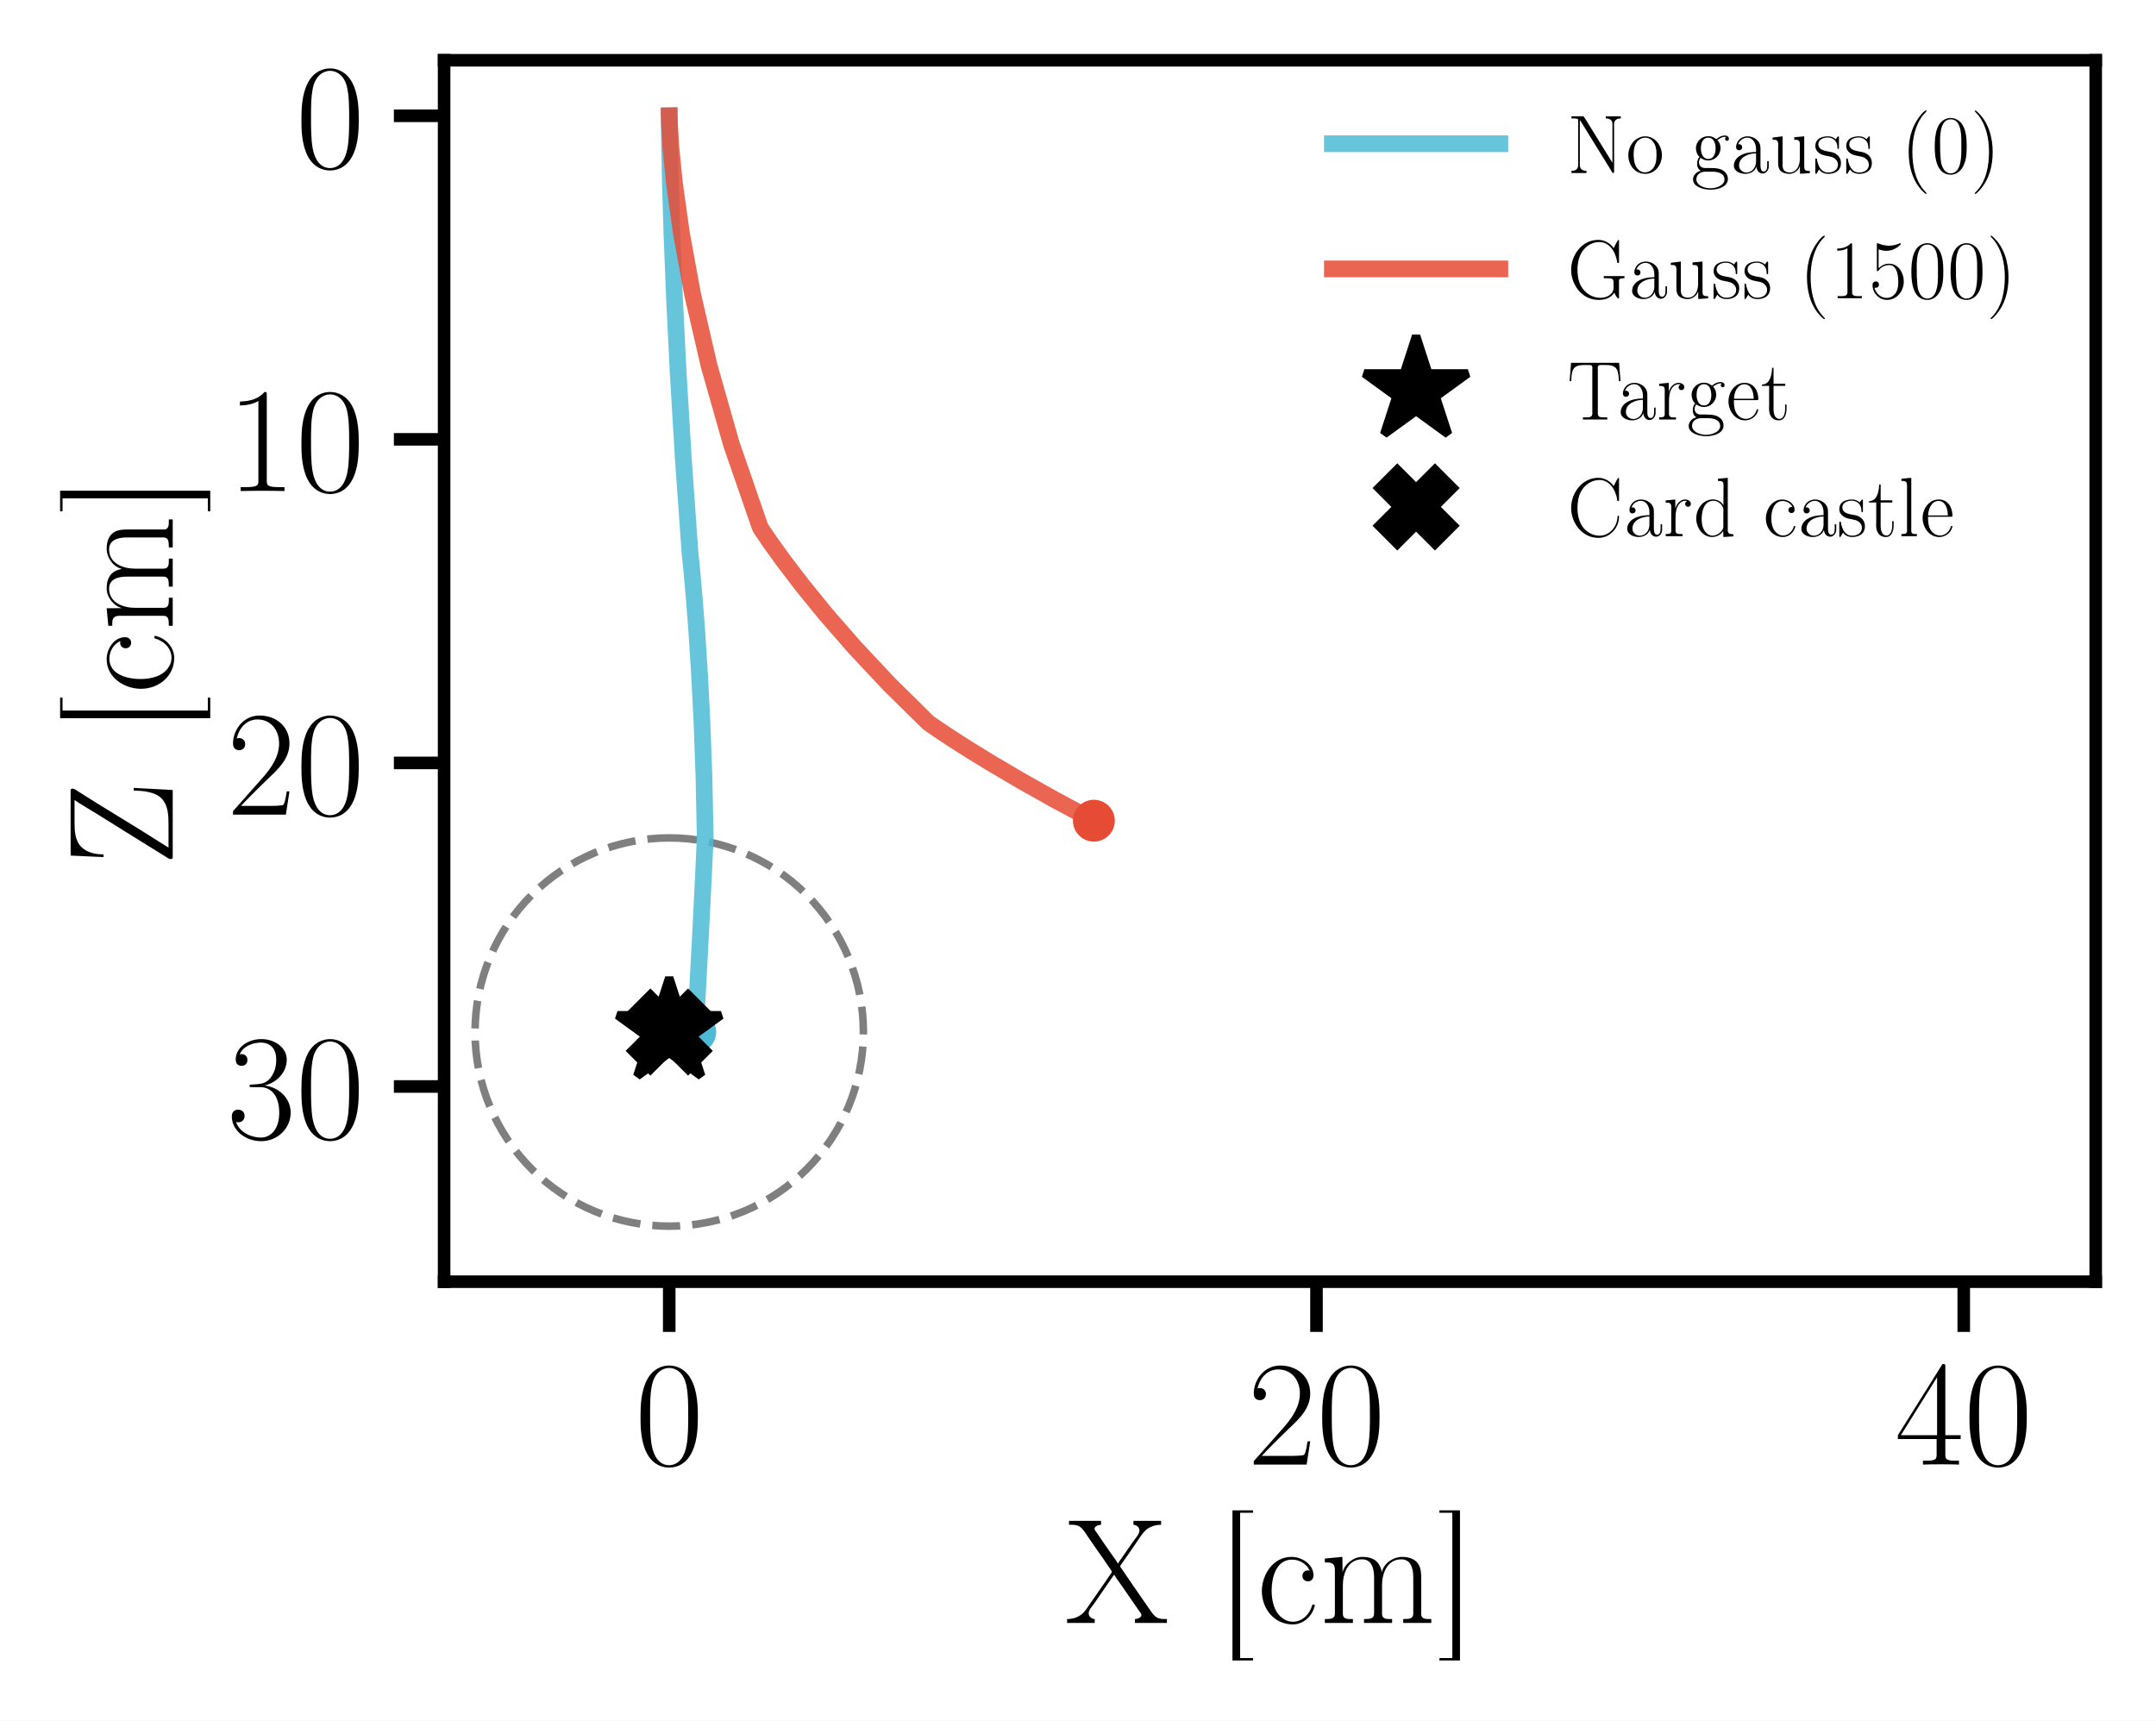
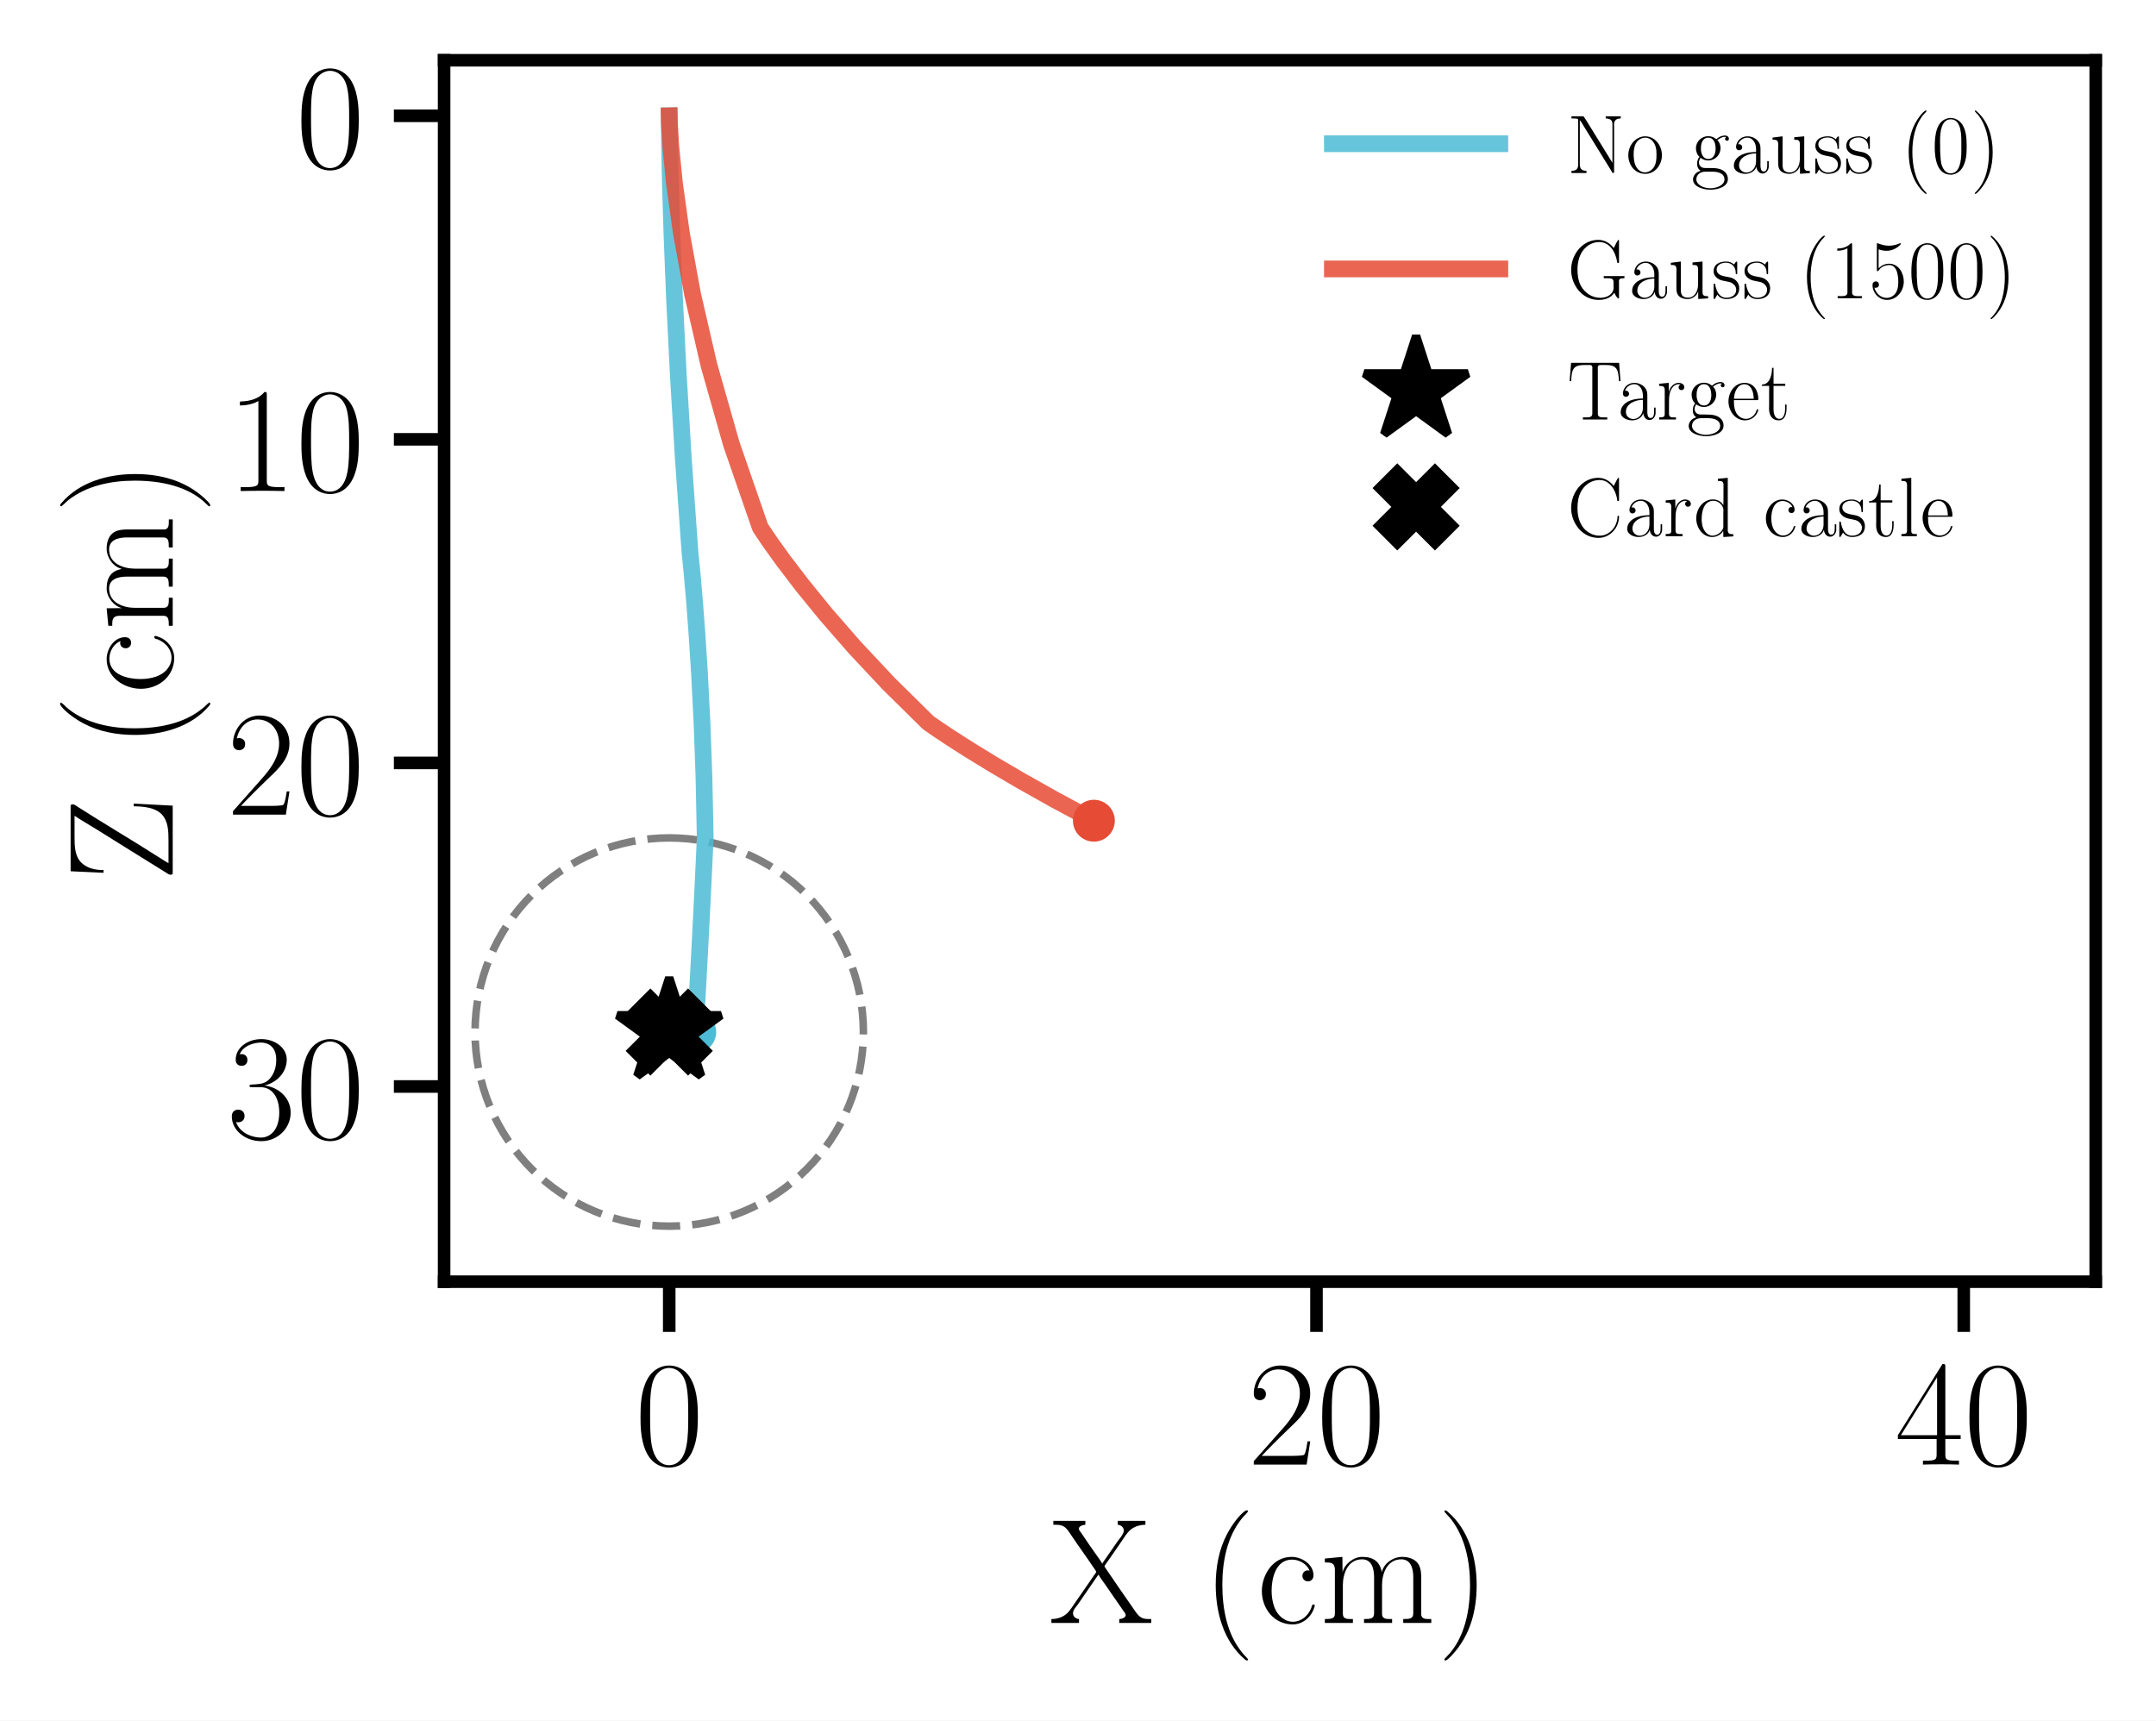
<svg xmlns="http://www.w3.org/2000/svg" xmlns:xlink="http://www.w3.org/1999/xlink" width="257.52pt" height="205.555pt" viewBox="0 0 257.52 205.555" version="1.1">
  <defs>
    <style type="text/css">*{stroke-linejoin: round; stroke-linecap: butt}</style>
  </defs>
  <g id="figure_1">
    <g id="patch_1">
      <path d="M 0 205.555  L 257.52 205.555  L 257.52 0  L 0 0  z " style="fill: #ffffff" />
    </g>
    <g id="axes_1">
      <g id="patch_2">
        <path d="M 53.046 153.121  L 250.32 153.121  L 250.32 7.2  L 53.046 7.2  z " style="fill: #ffffff" />
      </g>
      <g id="matplotlib.axis_1">
        <g id="xtick_1">
          <g id="line2d_1">
            <defs>
-               <path id="mc02e503bc4" d="M 0 0  L 0 6  " style="stroke: #000000; stroke-width: 1.5" />
-             </defs>
-             <g>
-               <use xlink:href="#mc02e503bc4" x="79.935" y="153.121" style="stroke: #000000; stroke-width: 1.5" />
+               <path id="mb5bb38009b" d="M 0 0  L 0 6  " style="stroke: #000000; stroke-width: 1.5" />
+             </defs>
+             <g>
+               <use xlink:href="#mb5bb38009b" x="79.935" y="153.121" style="stroke: #000000; stroke-width: 1.5" />
            </g>
          </g>
          <g id="text_1">
            <g transform="translate(75.8228 174.9705) scale(0.18 -0.18)">
              <defs>
                <path id="CMR17-32" d="M 2688 2038  C 2688 2430 2681 3099 2412 3613  C 2176 4063 1798 4224 1465 4224  C 1158 4224 768 4082 524 3620  C 268 3137 243 2539 243 2038  C 243 1671 249 1112 448 623  C 723 -39 1216 -128 1465 -128  C 1760 -128 2208 -7 2470 604  C 2662 1048 2688 1568 2688 2038  z M 1465 -26  C 1056 -26 812 328 723 816  C 652 1196 652 1749 652 2109  C 652 2604 652 3015 736 3407  C 857 3954 1216 4121 1465 4121  C 1728 4121 2067 3947 2188 3420  C 2272 3054 2278 2623 2278 2109  C 2278 1691 2278 1176 2201 797  C 2067 96 1689 -26 1465 -26  z " transform="scale(0.015625)" />
              </defs>
              <use xlink:href="#CMR17-32" transform="scale(0.996264)" />
            </g>
          </g>
        </g>
        <g id="xtick_2">
          <g id="line2d_2">
            <g>
-               <use xlink:href="#mc02e503bc4" x="157.246" y="153.121" style="stroke: #000000; stroke-width: 1.5" />
+               <use xlink:href="#mb5bb38009b" x="157.246" y="153.121" style="stroke: #000000; stroke-width: 1.5" />
            </g>
          </g>
          <g id="text_2">
            <g transform="translate(149.0219 174.9705) scale(0.18 -0.18)">
              <defs>
                <path id="CMR17-34" d="M 2668 990  L 2553 990  C 2489 537 2438 460 2412 422  C 2380 371 1920 371 1830 371  L 601 371  C 832 620 1280 1073 1824 1596  C 2214 1966 2668 2400 2668 3033  C 2668 3788 2067 4224 1395 4224  C 691 4224 262 3603 262 3027  C 262 2777 448 2745 524 2745  C 588 2745 780 2783 780 3007  C 780 3206 614 3264 524 3264  C 486 3264 448 3257 422 3244  C 544 3788 915 4057 1305 4057  C 1862 4057 2227 3616 2227 3033  C 2227 2477 1900 1998 1536 1583  L 262 147  L 262 0  L 2515 0  L 2668 990  z " transform="scale(0.015625)" />
              </defs>
              <use xlink:href="#CMR17-34" transform="scale(0.996264)" />
              <use xlink:href="#CMR17-32" transform="translate(45.69048 0) scale(0.996264)" />
            </g>
          </g>
        </g>
        <g id="xtick_3">
          <g id="line2d_3">
            <g>
-               <use xlink:href="#mc02e503bc4" x="234.557" y="153.121" style="stroke: #000000; stroke-width: 1.5" />
+               <use xlink:href="#mb5bb38009b" x="234.557" y="153.121" style="stroke: #000000; stroke-width: 1.5" />
            </g>
          </g>
          <g id="text_3">
            <g transform="translate(226.333 174.9705) scale(0.18 -0.18)">
              <defs>
                <path id="CMR17-36" d="M 2150 4147  C 2150 4281 2144 4288 2028 4288  L 128 1254  L 128 1088  L 1779 1088  L 1779 460  C 1779 230 1766 166 1318 166  L 1196 166  L 1196 0  C 1401 12 1747 12 1964 12  C 2182 12 2528 12 2732 0  L 2732 166  L 2611 166  C 2163 166 2150 230 2150 460  L 2150 1088  L 2803 1088  L 2803 1254  L 2150 1254  L 2150 4147  z M 1798 3723  L 1798 1254  L 256 1254  L 1798 3723  z " transform="scale(0.015625)" />
              </defs>
              <use xlink:href="#CMR17-36" transform="scale(0.996264)" />
              <use xlink:href="#CMR17-32" transform="translate(45.69048 0) scale(0.996264)" />
            </g>
          </g>
        </g>
        <g id="text_4">
-           <g transform="translate(127.1165 193.8878) scale(0.18 -0.18)">
+           <g transform="translate(125.2432 193.8878) scale(0.18 -0.18)">
            <defs>
              <path id="SFRM1728-6f" d="M 204 4352  L 204 4185  L 320 4185  C 659 4185 748 4077 998 3694  C 1299 3242 1625 2803 1926 2351  C 1964 2293 2028 2223 2028 2179  C 2028 2134 1958 2064 1926 2013  L 1638 1593  C 1472 1351 1305 1115 1139 873  C 1024 714 921 529 774 395  C 595 236 358 166 121 166  L 121 0  L 1299 0  L 1299 166  C 1171 172 1043 268 1043 402  L 1043 421  C 1043 548 1164 675 1241 777  C 1465 1109 1702 1440 1926 1771  C 1996 1866 2054 1968 2131 2058  C 2214 1905 2329 1758 2432 1612  C 2688 1249 2937 873 3193 510  C 3225 465 3289 395 3289 332  C 3289 230 3123 166 3014 166  L 3014 0  L 4377 0  L 4377 166  L 4262 166  C 3897 166 3827 306 3558 695  C 3180 1242 2790 1796 2419 2351  C 2406 2370 2387 2389 2387 2414  C 2387 2452 2451 2522 2483 2573  L 2752 2956  C 2873 3134 3001 3319 3123 3497  C 3232 3656 3334 3828 3481 3962  C 3661 4115 3897 4185 4128 4185  L 4128 4352  L 2950 4352  L 2950 4185  C 3078 4178 3206 4083 3206 3943  L 3206 3930  C 3206 3803 3052 3624 2956 3497  C 2764 3217 2572 2943 2380 2669  C 2355 2624 2316 2586 2297 2535  L 2284 2535  C 2220 2656 2131 2765 2054 2879  C 1824 3204 1600 3522 1382 3854  C 1344 3905 1292 3956 1292 4019  C 1292 4121 1459 4185 1568 4185  L 1568 4352  L 204 4352  z " transform="scale(0.015625)" />
-               <path id="SFRM1728-f8" d="M 659 4800  L 659 -1600  L 1536 -1600  L 1536 -1498  L 985 -1498  L 985 4697  L 1536 4697  L 1536 4800  L 659 4800  z " transform="scale(0.015625)" />
+               <path id="SFRM1728-19f" d="M 1913 4800  C 1651 4665 1286 4152 1100 3793  C 748 3132 614 2369 614 1619  C 614 458 940 -767 1849 -1549  C 1875 -1568 1907 -1600 1945 -1600  C 1964 -1600 1996 -1588 1996 -1568  C 1996 -1524 1804 -1357 1728 -1248  C 1081 -446 896 631 896 1638  C 896 2619 1100 3677 1728 4453  C 1804 4556 1990 4704 1990 4774  C 1990 4787 1964 4800 1939 4800  C 1926 4806 1920 4800 1913 4800  z " transform="scale(0.015625)" />
              <path id="SFRM1728-fe" d="M 2278 2227  C 2252 2233 2220 2240 2195 2240  C 2060 2240 1971 2131 1971 2003  C 1971 1868 2080 1772 2208 1772  C 2336 1772 2444 1868 2444 2028  C 2444 2508 1939 2816 1510 2816  C 704 2816 243 2041 243 1356  C 243 608 768 -64 1561 -64  C 1984 -64 2361 256 2476 659  C 2489 678 2496 710 2496 736  L 2496 755  C 2496 780 2470 787 2451 787  C 2368 787 2368 691 2348 633  C 2208 300 1926 51 1568 51  C 1440 51 1305 83 1190 160  C 774 403 659 934 659 1382  C 659 1881 825 2700 1529 2700  C 1843 2700 2163 2515 2278 2227  z " transform="scale(0.015625)" />
              <path id="SFRM1728-17b" d="M 256 2745  L 256 2577  L 352 2577  C 563 2577 684 2520 684 2256  L 684 391  C 684 172 499 166 256 166  L 256 0  L 1452 0  L 1452 166  L 1337 166  C 1184 166 1024 185 1024 385  L 1024 1619  C 1024 2063 1216 2712 1843 2712  C 2246 2712 2355 2333 2355 1947  L 2355 410  C 2355 179 2201 166 1926 166  L 1926 0  L 3123 0  L 3123 166  L 3008 166  C 2854 166 2694 185 2694 385  L 2694 1619  C 2694 2063 2886 2712 3513 2712  C 3917 2712 4025 2333 4025 1947  L 4025 410  C 4025 179 3872 166 3597 166  L 3597 0  L 4793 0  L 4793 166  L 4685 166  C 4537 166 4390 179 4365 340  L 4365 1876  C 4365 2089 4358 2301 4256 2487  C 4115 2732 3821 2816 3552 2816  C 3168 2816 2777 2545 2688 2179  L 2681 2179  C 2598 2610 2329 2816 1849 2816  C 1478 2816 1094 2513 1011 2159  L 1004 2816  L 256 2745  z " transform="scale(0.015625)" />
-               <path id="SFRM1728-f9" d="M 128 4800  L 128 4697  L 678 4697  L 678 -1498  L 128 -1498  L 128 -1600  L 1004 -1600  L 1004 4800  L 128 4800  z " transform="scale(0.015625)" />
+               <path id="SFRM1728-1a0" d="M 358 4787  C 345 4780 339 4767 339 4761  C 339 4716 518 4556 595 4460  C 1222 3672 1433 2621 1433 1622  C 1433 552 1216 -659 428 -1447  C 403 -1479 339 -1524 339 -1562  C 339 -1588 358 -1600 384 -1600  C 460 -1600 608 -1434 691 -1344  C 1452 -511 1715 539 1715 1609  C 1715 2749 1382 3979 473 4748  C 448 4767 422 4800 390 4800  C 377 4800 364 4793 358 4787  z " transform="scale(0.015625)" />
            </defs>
            <use xlink:href="#SFRM1728-6f" transform="scale(0.996264)" />
-             <use xlink:href="#SFRM1728-f8" transform="translate(101.3665 0) scale(0.996264)" />
-             <use xlink:href="#SFRM1728-fe" transform="translate(127.3526 0) scale(0.996264)" />
-             <use xlink:href="#SFRM1728-17b" transform="translate(168.9495 0) scale(0.996264)" />
-             <use xlink:href="#SFRM1728-f9" transform="translate(246.9718 0) scale(0.996264)" />
+             <use xlink:href="#SFRM1728-19f" transform="translate(101.3665 0) scale(0.996264)" />
+             <use xlink:href="#SFRM1728-fe" transform="translate(137.7599 0) scale(0.996264)" />
+             <use xlink:href="#SFRM1728-17b" transform="translate(179.3568 0) scale(0.996264)" />
+             <use xlink:href="#SFRM1728-1a0" transform="translate(257.3791 0) scale(0.996264)" />
          </g>
        </g>
      </g>
      <g id="matplotlib.axis_2">
        <g id="ytick_1">
          <g id="line2d_4">
            <defs>
-               <path id="maa8a52842c" d="M 0 0  L -6 0  " style="stroke: #000000; stroke-width: 1.5" />
-             </defs>
-             <g>
-               <use xlink:href="#maa8a52842c" x="53.046" y="13.833" style="stroke: #000000; stroke-width: 1.5" />
+               <path id="mb3553a043b" d="M 0 0  L -6 0  " style="stroke: #000000; stroke-width: 1.5" />
+             </defs>
+             <g>
+               <use xlink:href="#mb3553a043b" x="53.046" y="13.833" style="stroke: #000000; stroke-width: 1.5" />
            </g>
          </g>
          <g id="text_5">
            <g transform="translate(35.32153 20.00747) scale(0.18 -0.18)">
              <use xlink:href="#CMR17-32" transform="scale(0.996264)" />
            </g>
          </g>
        </g>
        <g id="ytick_2">
          <g id="line2d_5">
            <g>
-               <use xlink:href="#maa8a52842c" x="53.046" y="52.488" style="stroke: #000000; stroke-width: 1.5" />
+               <use xlink:href="#mb3553a043b" x="53.046" y="52.488" style="stroke: #000000; stroke-width: 1.5" />
            </g>
          </g>
          <g id="text_6">
            <g transform="translate(27.09724 58.66307) scale(0.18 -0.18)">
              <defs>
                <path id="CMR17-33" d="M 1702 4083  C 1702 4217 1696 4224 1606 4224  C 1356 3927 979 3833 620 3820  C 601 3820 569 3820 563 3808  C 556 3795 556 3782 556 3648  C 755 3648 1088 3686 1344 3839  L 1344 467  C 1344 243 1331 166 780 166  L 588 166  L 588 0  C 896 6 1216 12 1523 12  C 1830 12 2150 6 2457 0  L 2457 166  L 2265 166  C 1715 166 1702 236 1702 467  L 1702 4083  z " transform="scale(0.015625)" />
              </defs>
              <use xlink:href="#CMR17-33" transform="scale(0.996264)" />
              <use xlink:href="#CMR17-32" transform="translate(45.69048 0) scale(0.996264)" />
            </g>
          </g>
        </g>
        <g id="ytick_3">
          <g id="line2d_6">
            <g>
-               <use xlink:href="#maa8a52842c" x="53.046" y="91.144" style="stroke: #000000; stroke-width: 1.5" />
+               <use xlink:href="#mb3553a043b" x="53.046" y="91.144" style="stroke: #000000; stroke-width: 1.5" />
            </g>
          </g>
          <g id="text_7">
            <g transform="translate(27.09724 97.31866) scale(0.18 -0.18)">
              <use xlink:href="#CMR17-34" transform="scale(0.996264)" />
              <use xlink:href="#CMR17-32" transform="translate(45.69048 0) scale(0.996264)" />
            </g>
          </g>
        </g>
        <g id="ytick_4">
          <g id="line2d_7">
            <g>
-               <use xlink:href="#maa8a52842c" x="53.046" y="129.8" style="stroke: #000000; stroke-width: 1.5" />
+               <use xlink:href="#mb3553a043b" x="53.046" y="129.8" style="stroke: #000000; stroke-width: 1.5" />
            </g>
          </g>
          <g id="text_8">
            <g transform="translate(27.09724 135.9743) scale(0.18 -0.18)">
              <defs>
                <path id="CMR17-35" d="M 1414 2176  C 1984 2176 2233 1673 2233 1094  C 2233 322 1824 25 1452 25  C 1113 25 563 193 390 691  C 422 678 454 678 486 678  C 640 678 755 780 755 947  C 755 1132 614 1216 486 1216  C 377 1216 211 1164 211 927  C 211 335 787 -128 1465 -128  C 2176 -128 2720 432 2720 1087  C 2720 1718 2208 2176 1600 2246  C 2086 2347 2553 2776 2553 3353  C 2553 3856 2048 4224 1472 4224  C 889 4224 377 3862 377 3347  C 377 3123 544 3084 627 3084  C 761 3084 876 3167 876 3334  C 876 3500 761 3584 627 3584  C 601 3584 569 3584 544 3571  C 729 3999 1235 4076 1459 4076  C 1683 4076 2105 3966 2105 3347  C 2105 3167 2080 2851 1862 2574  C 1670 2329 1452 2316 1241 2297  C 1209 2297 1062 2284 1036 2284  C 992 2278 966 2272 966 2227  C 966 2182 972 2176 1100 2176  L 1414 2176  z " transform="scale(0.015625)" />
              </defs>
              <use xlink:href="#CMR17-35" transform="scale(0.996264)" />
              <use xlink:href="#CMR17-32" transform="translate(45.69048 0) scale(0.996264)" />
            </g>
          </g>
        </g>
        <g id="text_9">
-           <g transform="translate(20.63014 103.5595) rotate(-90) scale(0.18 -0.18)">
+           <g transform="translate(20.63014 105.4328) rotate(-90) scale(0.18 -0.18)">
            <defs>
              <path id="SFRM1728-73" d="M 480 4352  L 416 2949  L 531 2949  C 531 3293 601 3637 838 3886  C 1120 4179 1561 4185 1939 4185  L 2848 4185  C 2636 3873 2451 3542 2252 3223  C 1644 2249 1030 1268 428 293  C 390 230 332 166 332 89  C 332 25 352 0 409 0  L 3277 0  L 3366 1663  L 3251 1663  C 3244 1249 3200 752 2912 472  C 2617 191 2188 179 1798 179  L 825 179  C 908 332 1011 478 1100 625  C 1824 1758 2502 2917 3225 4045  C 3264 4108 3328 4179 3334 4255  C 3334 4300 3328 4352 3270 4352  L 480 4352  z " transform="scale(0.015625)" />
            </defs>
            <use xlink:href="#SFRM1728-73" transform="scale(0.996264)" />
-             <use xlink:href="#SFRM1728-f8" transform="translate(88.3975 0) scale(0.996264)" />
-             <use xlink:href="#SFRM1728-fe" transform="translate(114.3836 0) scale(0.996264)" />
-             <use xlink:href="#SFRM1728-17b" transform="translate(155.9805 0) scale(0.996264)" />
-             <use xlink:href="#SFRM1728-f9" transform="translate(234.0028 0) scale(0.996264)" />
+             <use xlink:href="#SFRM1728-19f" transform="translate(88.3975 0) scale(0.996264)" />
+             <use xlink:href="#SFRM1728-fe" transform="translate(124.7908 0) scale(0.996264)" />
+             <use xlink:href="#SFRM1728-17b" transform="translate(166.3877 0) scale(0.996264)" />
+             <use xlink:href="#SFRM1728-1a0" transform="translate(244.41 0) scale(0.996264)" />
          </g>
        </g>
      </g>
      <g id="patch_3">
-         <path d="M 79.935 100.102  C 86.086 100.102 91.986 102.545 96.335 106.895  C 100.685 111.244 103.128 117.144 103.128 123.295  C 103.128 129.446 100.685 135.346 96.335 139.695  C 91.986 144.045 86.086 146.488 79.935 146.488  C 73.784 146.488 67.884 144.045 63.535 139.695  C 59.185 135.346 56.742 129.446 56.742 123.295  C 56.742 117.144 59.185 111.244 63.535 106.895  C 67.884 102.545 73.784 100.102 79.935 100.102  L 79.935 100.102  z " clip-path="url(#p9b93659063)" style="fill: none; opacity: 0.5; stroke-dasharray: 3.33,1.44; stroke-dashoffset: 0; stroke: #000000; stroke-width: 0.9; stroke-linejoin: miter" />
+         <path d="M 79.935 100.102  C 86.086 100.102 91.986 102.545 96.335 106.895  C 100.685 111.244 103.128 117.144 103.128 123.295  C 103.128 129.446 100.685 135.346 96.335 139.695  C 91.986 144.045 86.086 146.488 79.935 146.488  C 73.784 146.488 67.884 144.045 63.535 139.695  C 59.185 135.346 56.742 129.446 56.742 123.295  C 56.742 117.144 59.185 111.244 63.535 106.895  C 67.884 102.545 73.784 100.102 79.935 100.102  L 79.935 100.102  z " clip-path="url(#p81128db934)" style="fill: none; opacity: 0.5; stroke-dasharray: 3.33,1.44; stroke-dashoffset: 0; stroke: #000000; stroke-width: 0.9; stroke-linejoin: miter" />
      </g>
      <g id="patch_4">
        <path d="M 53.046 153.121  L 53.046 7.2  " style="fill: none; stroke: #000000; stroke-width: 1.5; stroke-linejoin: miter; stroke-linecap: square" />
      </g>
      <g id="patch_5">
        <path d="M 250.32 153.121  L 250.32 7.2  " style="fill: none; stroke: #000000; stroke-width: 1.5; stroke-linejoin: miter; stroke-linecap: square" />
      </g>
      <g id="patch_6">
        <path d="M 53.046 153.121  L 250.32 153.121  " style="fill: none; stroke: #000000; stroke-width: 1.5; stroke-linejoin: miter; stroke-linecap: square" />
      </g>
      <g id="patch_7">
        <path d="M 53.046 7.2  L 250.32 7.2  " style="fill: none; stroke: #000000; stroke-width: 1.5; stroke-linejoin: miter; stroke-linecap: square" />
      </g>
      <g id="line2d_8">
-         <path d="M 79.935 13.833  L 79.94 14.733  L 79.976 17.416  L 80.071 21.833  L 80.257 27.902  L 80.559 35.512  L 81.004 44.521  L 81.616 54.76  L 82.416 66.033  L 82.483 66.665  L 82.664 68.506  L 82.925 71.475  L 83.231 75.483  L 83.549 80.439  L 83.845 86.247  L 84.084 92.808  L 84.232 100.021  L 84.215 100.418  L 84.164 101.592  L 84.075 103.513  L 83.95 106.152  L 83.785 109.48  L 83.58 113.466  L 83.333 118.081  L 83.043 123.295  " clip-path="url(#p9b93659063)" style="fill: none; stroke: #4dbbd5; stroke-opacity: 0.85; stroke-width: 2; stroke-linecap: square" />
+         <path d="M 79.935 13.833  L 79.94 14.733  L 79.976 17.416  L 80.071 21.833  L 80.257 27.902  L 80.559 35.512  L 81.004 44.521  L 81.616 54.76  L 82.416 66.033  L 82.483 66.665  L 82.664 68.506  L 82.925 71.475  L 83.231 75.483  L 83.549 80.439  L 83.845 86.247  L 84.084 92.808  L 84.232 100.021  L 84.215 100.418  L 84.164 101.592  L 84.075 103.513  L 83.95 106.152  L 83.785 109.48  L 83.58 113.466  L 83.333 118.081  L 83.043 123.295  " clip-path="url(#p81128db934)" style="fill: none; stroke: #4dbbd5; stroke-opacity: 0.85; stroke-width: 2; stroke-linecap: square" />
      </g>
      <g id="line2d_9">
-         <path d="M 79.935 13.833  L 79.958 14.741  L 80.118 17.436  L 80.55 21.837  L 81.38 27.806  L 82.725 35.158  L 84.688 43.661  L 87.356 53.043  L 90.799 62.996  L 91.109 63.476  L 92.044 64.851  L 93.608 67.025  L 95.803 69.9  L 98.629 73.373  L 102.085 77.34  L 106.167 81.696  L 110.869 86.333  L 111.177 86.552  L 112.101 87.189  L 113.644 88.214  L 115.805 89.594  L 118.587 91.299  L 121.989 93.297  L 126.012 95.558  L 130.657 98.048  " clip-path="url(#p9b93659063)" style="fill: none; stroke: #e64b35; stroke-opacity: 0.85; stroke-width: 2; stroke-linecap: square" />
+         <path d="M 79.935 13.833  L 79.958 14.741  L 80.118 17.436  L 80.55 21.837  L 81.38 27.806  L 82.725 35.158  L 84.688 43.661  L 87.356 53.043  L 90.799 62.996  L 91.109 63.476  L 92.044 64.851  L 93.608 67.025  L 95.803 69.9  L 98.629 73.373  L 102.085 77.34  L 106.167 81.696  L 110.869 86.333  L 111.177 86.552  L 112.101 87.189  L 113.644 88.214  L 115.805 89.594  L 118.587 91.299  L 121.989 93.297  L 126.012 95.558  L 130.657 98.048  " clip-path="url(#p81128db934)" style="fill: none; stroke: #e64b35; stroke-opacity: 0.85; stroke-width: 2; stroke-linecap: square" />
      </g>
      <g id="line2d_10">
        <defs>
-           <path id="m7560c79835" d="M 0 2  C 0.53 2 1.039 1.789 1.414 1.414  C 1.789 1.039 2 0.53 2 0  C 2 -0.53 1.789 -1.039 1.414 -1.414  C 1.039 -1.789 0.53 -2 0 -2  C -0.53 -2 -1.039 -1.789 -1.414 -1.414  C -1.789 -1.039 -2 -0.53 -2 0  C -2 0.53 -1.789 1.039 -1.414 1.414  C -1.039 1.789 -0.53 2 0 2  z " style="stroke: #4dbbd5" />
+           <path id="m9e085bfc85" d="M 0 2  C 0.53 2 1.039 1.789 1.414 1.414  C 1.789 1.039 2 0.53 2 0  C 2 -0.53 1.789 -1.039 1.414 -1.414  C 1.039 -1.789 0.53 -2 0 -2  C -0.53 -2 -1.039 -1.789 -1.414 -1.414  C -1.789 -1.039 -2 -0.53 -2 0  C -2 0.53 -1.789 1.039 -1.414 1.414  C -1.039 1.789 -0.53 2 0 2  z " style="stroke: #4dbbd5" />
        </defs>
-         <g clip-path="url(#p9b93659063)">
-           <use xlink:href="#m7560c79835" x="83.043" y="123.295" style="fill: #4dbbd5; stroke: #4dbbd5" />
+         <g clip-path="url(#p81128db934)">
+           <use xlink:href="#m9e085bfc85" x="83.043" y="123.295" style="fill: #4dbbd5; stroke: #4dbbd5" />
        </g>
      </g>
      <g id="line2d_11">
        <defs>
-           <path id="m51e08f00c2" d="M 0 2  C 0.53 2 1.039 1.789 1.414 1.414  C 1.789 1.039 2 0.53 2 0  C 2 -0.53 1.789 -1.039 1.414 -1.414  C 1.039 -1.789 0.53 -2 0 -2  C -0.53 -2 -1.039 -1.789 -1.414 -1.414  C -1.789 -1.039 -2 -0.53 -2 0  C -2 0.53 -1.789 1.039 -1.414 1.414  C -1.039 1.789 -0.53 2 0 2  z " style="stroke: #e64b35" />
+           <path id="md71a55b3cc" d="M 0 2  C 0.53 2 1.039 1.789 1.414 1.414  C 1.789 1.039 2 0.53 2 0  C 2 -0.53 1.789 -1.039 1.414 -1.414  C 1.039 -1.789 0.53 -2 0 -2  C -0.53 -2 -1.039 -1.789 -1.414 -1.414  C -1.789 -1.039 -2 -0.53 -2 0  C -2 0.53 -1.789 1.039 -1.414 1.414  C -1.039 1.789 -0.53 2 0 2  z " style="stroke: #e64b35" />
        </defs>
-         <g clip-path="url(#p9b93659063)">
-           <use xlink:href="#m51e08f00c2" x="130.657" y="98.048" style="fill: #e64b35; stroke: #e64b35" />
+         <g clip-path="url(#p81128db934)">
+           <use xlink:href="#md71a55b3cc" x="130.657" y="98.048" style="fill: #e64b35; stroke: #e64b35" />
        </g>
      </g>
      <g id="line2d_12">
        <defs>
-           <path id="m30cdd6d9d3" d="M 0 -6.5  L -1.459 -2.009  L -6.182 -2.009  L -2.361 0.767  L -3.821 5.259  L -0 2.483  L 3.821 5.259  L 2.361 0.767  L 6.182 -2.009  L 1.459 -2.009  z " style="stroke: #000000; stroke-linejoin: bevel" />
+           <path id="m7b8c2bb626" d="M 0 -6.5  L -1.459 -2.009  L -6.182 -2.009  L -2.361 0.767  L -3.821 5.259  L -0 2.483  L 3.821 5.259  L 2.361 0.767  L 6.182 -2.009  L 1.459 -2.009  z " style="stroke: #000000; stroke-linejoin: bevel" />
        </defs>
-         <g clip-path="url(#p9b93659063)">
-           <use xlink:href="#m30cdd6d9d3" x="79.935" y="123.295" style="stroke: #000000; stroke-linejoin: bevel" />
+         <g clip-path="url(#p81128db934)">
+           <use xlink:href="#m7b8c2bb626" x="79.935" y="123.295" style="stroke: #000000; stroke-linejoin: bevel" />
        </g>
      </g>
      <g id="line2d_13">
        <defs>
-           <path id="mdb82a42542" d="M -2.25 4.5  L 0 2.25  L 2.25 4.5  L 4.5 2.25  L 2.25 0  L 4.5 -2.25  L 2.25 -4.5  L 0 -2.25  L -2.25 -4.5  L -4.5 -2.25  L -2.25 0  L -4.5 2.25  z " style="stroke: #000000; stroke-linejoin: miter" />
+           <path id="mf300e9286e" d="M -2.25 4.5  L 0 2.25  L 2.25 4.5  L 4.5 2.25  L 2.25 0  L 4.5 -2.25  L 2.25 -4.5  L 0 -2.25  L -2.25 -4.5  L -4.5 -2.25  L -2.25 0  L -4.5 2.25  z " style="stroke: #000000; stroke-linejoin: miter" />
        </defs>
-         <g clip-path="url(#p9b93659063)">
-           <use xlink:href="#mdb82a42542" x="79.935" y="123.295" style="stroke: #000000; stroke-linejoin: miter" />
+         <g clip-path="url(#p81128db934)">
+           <use xlink:href="#mf300e9286e" x="79.935" y="123.295" style="stroke: #000000; stroke-linejoin: miter" />
        </g>
      </g>
      <g id="legend_1">
        <g id="line2d_14">
          <path d="M 159.145 17.17  L 169.145 17.17  L 179.145 17.17  " style="fill: none; stroke: #4dbbd5; stroke-opacity: 0.85; stroke-width: 2; stroke-linecap: square" />
        </g>
        <g id="text_10">
          <g transform="translate(187.1452 20.67016) scale(0.1 -0.1)">
            <defs>
              <path id="SFRM1728-48" d="M 358 4352  L 358 4185  L 556 4185  C 716 4185 870 4172 870 4089  L 870 624  C 870 242 614 166 358 166  L 358 0  L 1510 0  L 1510 166  C 1184 166 998 312 998 644  L 998 4057  C 1107 3943 1184 3784 1267 3650  C 1984 2497 2688 1344 3405 185  C 3443 121 3481 0 3565 0  C 3609 0 3629 38 3629 76  L 3629 3542  C 3629 3599 3622 3656 3622 3714  C 3622 4102 3878 4185 4141 4185  L 4141 4352  L 2988 4352  L 2988 4185  C 3123 4185 3289 4166 3392 4064  C 3494 3968 3501 3841 3501 3707  L 3501 784  L 1478 4064  L 1292 4339  L 1203 4352  L 358 4352  z " transform="scale(0.015625)" />
              <path id="SFRM1728-18a" d="M 1414 2816  C 646 2720 211 2041 211 1356  C 211 684 659 -64 1523 -64  C 2284 -64 2790 659 2790 1363  C 2790 2048 2323 2816 1491 2816  L 1414 2816  z M 627 1235  C 627 1286 620 1337 620 1388  C 620 1849 691 2432 1203 2649  C 1299 2688 1401 2713 1497 2713  C 2022 2713 2310 2227 2361 1747  C 2368 1638 2374 1523 2374 1408  C 2374 1056 2348 652 2112 364  C 1958 172 1728 51 1491 51  C 979 51 704 544 652 985  C 640 1068 640 1152 627 1235  z " transform="scale(0.015625)" />
              <path id="SFRM1728-155" d="M 665 1239  L 665 1233  C 531 1110 480 892 480 712  C 480 493 563 275 755 172  L 755 166  C 441 108 166 -178 166 -491  C 166 -1070 985 -1280 1504 -1280  C 2028 -1280 2841 -1083 2841 -459  C 2841 -57 2560 204 2201 313  C 1964 377 1728 384 1484 384  L 1100 384  C 780 384 620 570 620 827  C 620 962 684 1052 736 1168  C 928 1040 1100 962 1331 962  C 1868 962 2278 1406 2278 1908  C 2278 2120 2201 2371 2035 2519  L 2035 2526  C 2214 2654 2387 2776 2611 2776  C 2643 2776 2675 2770 2713 2757  C 2668 2725 2624 2693 2624 2622  C 2624 2545 2694 2474 2777 2474  L 2784 2474  C 2880 2481 2918 2551 2918 2628  C 2918 2802 2752 2880 2624 2880  C 2406 2880 2188 2789 2028 2654  C 2009 2635 1990 2609 1964 2609  C 1920 2609 1804 2712 1715 2751  C 1593 2802 1465 2828 1337 2828  C 825 2828 390 2423 390 1895  C 390 1664 486 1381 665 1239  z M 422 -535  L 422 -484  C 422 -121 736 102 1100 102  L 1676 102  C 2016 102 2579 6 2579 -491  C 2579 -981 1900 -1172 1504 -1172  C 1094 -1172 492 -1000 422 -535  z M 774 1760  L 774 1927  C 774 2275 902 2712 1337 2712  C 1792 2712 1900 2230 1900 1869  C 1900 1509 1760 1078 1337 1078  C 960 1078 812 1419 774 1760  z " transform="scale(0.015625)" />
              <path id="SFRM1728-77" d="M 620 2201  C 716 2502 1017 2713 1324 2713  C 1772 2713 1996 2265 1996 1843  L 1996 1612  C 1414 1612 716 1484 403 972  C 332 857 294 704 294 569  L 294 518  C 332 102 819 -64 1177 -64  C 1516 -64 1913 115 2022 486  L 2028 486  C 2035 224 2220 -39 2496 -39  L 2540 -39  C 2784 -7 2944 211 2969 448  L 2969 915  L 2854 915  L 2854 595  C 2854 396 2822 115 2585 115  C 2348 115 2336 435 2336 595  L 2336 1804  C 2336 1990 2329 2169 2233 2329  C 2054 2636 1696 2816 1344 2816  C 1011 2816 665 2643 524 2284  C 492 2208 460 2105 460 2009  C 460 1849 556 1747 697 1747  C 832 1747 934 1836 934 1977  C 934 2112 832 2214 704 2214  C 678 2214 646 2208 620 2201  z M 1996 1510  L 1996 883  C 1996 467 1734 70 1292 38  L 1254 38  C 966 38 691 262 691 576  C 691 1235 1427 1510 1996 1510  z " transform="scale(0.015625)" />
              <path id="SFRM1728-1de" d="M 256 2719  L 256 2553  L 352 2553  C 595 2553 691 2483 691 2164  C 691 2062 684 1959 684 1864  L 684 855  C 684 625 691 370 851 191  C 1017 6 1292 -64 1542 -64  C 1900 -64 2265 191 2355 542  L 2361 -58  L 3116 -7  L 3116 159  L 3020 159  C 2816 159 2688 210 2688 472  L 2688 2816  L 1920 2745  L 1920 2553  L 2022 2553  C 2240 2553 2348 2483 2348 2234  L 2348 1066  C 2348 593 2118 44 1568 44  C 1401 44 1216 89 1113 236  C 1030 357 1024 517 1024 663  L 1024 2816  L 256 2719  z " transform="scale(0.015625)" />
              <path id="SFRM1728-1bd" d="M 480 275  L 492 275  C 627 44 921 -64 1177 -64  C 1619 -64 2163 108 2163 774  C 2163 1056 2028 1344 1683 1523  C 1318 1715 505 1593 428 2169  L 428 2201  C 428 2560 787 2726 1145 2726  C 1472 2726 1894 2540 1894 1932  C 1894 1881 1894 1843 1958 1843  C 2003 1843 2009 1875 2009 1920  L 2009 2752  C 2009 2777 1996 2816 1964 2816  C 1907 2816 1811 2668 1766 2592  C 1580 2745 1408 2816 1164 2816  C 748 2816 198 2675 198 2060  C 198 1721 486 1478 787 1382  C 998 1318 1216 1299 1427 1241  C 1676 1171 1920 953 1932 678  L 1932 652  C 1932 243 1587 38 1184 38  C 652 38 454 486 345 915  C 332 985 345 1120 256 1120  C 204 1120 198 1094 198 1056  L 198 0  C 198 -26 211 -64 243 -64  C 307 -64 358 70 396 134  C 428 179 460 224 480 275  z " transform="scale(0.015625)" />
-               <path id="SFRM1728-19f" d="M 1913 4800  C 1651 4665 1286 4152 1100 3793  C 748 3132 614 2369 614 1619  C 614 458 940 -767 1849 -1549  C 1875 -1568 1907 -1600 1945 -1600  C 1964 -1600 1996 -1588 1996 -1568  C 1996 -1524 1804 -1357 1728 -1248  C 1081 -446 896 631 896 1638  C 896 2619 1100 3677 1728 4453  C 1804 4556 1990 4704 1990 4774  C 1990 4787 1964 4800 1939 4800  C 1926 4806 1920 4800 1913 4800  z " transform="scale(0.015625)" />
              <path id="SFRM1728-247" d="M 1420 4224  C 377 4101 275 2878 275 1989  C 275 1114 448 -128 1504 -128  L 1574 -128  C 2329 -45 2643 702 2707 1449  C 2720 1668 2726 1893 2726 2112  C 2726 2685 2675 3386 2310 3831  C 2118 4063 1817 4224 1504 4224  C 1478 4230 1446 4224 1420 4224  z M 691 1661  L 691 1996  C 691 2150 684 2318 684 2485  C 684 3232 806 4120 1510 4120  C 2380 4120 2316 2704 2316 2195  L 2316 1693  C 2316 895 2188 -25 1491 -25  C 1062 -25 844 419 768 779  C 710 1075 723 1365 691 1661  z " transform="scale(0.015625)" />
-               <path id="SFRM1728-1a0" d="M 358 4787  C 345 4780 339 4767 339 4761  C 339 4716 518 4556 595 4460  C 1222 3672 1433 2621 1433 1622  C 1433 552 1216 -659 428 -1447  C 403 -1479 339 -1524 339 -1562  C 339 -1588 358 -1600 384 -1600  C 460 -1600 608 -1434 691 -1344  C 1452 -511 1715 539 1715 1609  C 1715 2749 1382 3979 473 4748  C 448 4767 422 4800 390 4800  C 377 4800 364 4793 358 4787  z " transform="scale(0.015625)" />
            </defs>
            <use xlink:href="#SFRM1728-48" transform="scale(0.996264)" />
            <use xlink:href="#SFRM1728-18a" transform="translate(70.17684 0) scale(0.996264)" />
            <use xlink:href="#SFRM1728-155" transform="translate(148.1671 0) scale(0.996264)" />
            <use xlink:href="#SFRM1728-77" transform="translate(194.9677 0) scale(0.996264)" />
            <use xlink:href="#SFRM1728-1de" transform="translate(241.7683 0) scale(0.996264)" />
            <use xlink:href="#SFRM1728-1bd" transform="translate(293.7724 0) scale(0.996264)" />
            <use xlink:href="#SFRM1728-1bd" transform="translate(330.6861 0) scale(0.996264)" />
            <use xlink:href="#SFRM1728-19f" transform="translate(398.7894 0) scale(0.996264)" />
            <use xlink:href="#SFRM1728-247" transform="translate(435.1827 0) scale(0.996264)" />
            <use xlink:href="#SFRM1728-1a0" transform="translate(481.9833 0) scale(0.996264)" />
          </g>
        </g>
        <g id="line2d_15">
          <path d="M 159.145 32.13  L 169.145 32.13  L 179.145 32.13  " style="fill: none; stroke: #e64b35; stroke-opacity: 0.85; stroke-width: 2; stroke-linecap: square" />
        </g>
        <g id="text_11">
          <g transform="translate(187.1452 35.63036) scale(0.1 -0.1)">
            <defs>
              <path id="SFRM1728-34" d="M 3648 427  C 3693 304 3859 -20 3974 -20  C 4006 -20 4006 19 4006 51  L 4006 1166  C 4006 1205 4000 1257 4000 1302  C 4000 1516 4141 1536 4422 1536  L 4422 1702  L 2835 1702  L 2835 1536  L 3084 1536  C 3398 1536 3584 1522 3584 1237  L 3584 1062  C 3584 984 3590 907 3590 829  C 3590 284 3059 32 2572 32  C 1932 32 1363 414 1068 978  C 876 1354 819 1786 819 2197  C 819 2847 998 3528 1516 3953  C 1785 4178 2137 4313 2483 4313  C 3257 4313 3725 3619 3865 2782  C 3865 2744 3878 2699 3936 2699  C 3981 2699 4006 2718 4006 2770  L 4006 4422  C 4006 4447 4000 4480 3961 4480  C 3904 4480 3699 4056 3603 3850  C 3302 4236 2899 4480 2406 4480  C 1190 4480 332 3342 332 2178  C 332 1056 1145 -128 2438 -128  C 2899 -128 3366 0 3648 427  z " transform="scale(0.015625)" />
              <path id="SFRM1728-192" d="M 601 3814  L 601 3648  C 876 3648 1145 3699 1382 3833  L 1382 441  C 1382 198 1158 160 928 160  C 819 160 716 166 633 166  L 633 0  L 2489 0  L 2489 166  C 2393 166 2284 160 2188 160  C 1952 160 1740 198 1740 435  L 1740 4141  C 1740 4179 1734 4224 1683 4224  C 1625 4224 1523 4102 1452 4051  C 1203 3878 902 3814 601 3814  z " transform="scale(0.015625)" />
              <path id="SFRM1728-14e" d="M 441 814  C 480 801 512 801 550 801  C 665 801 793 873 793 1041  C 793 1202 697 1280 569 1293  C 384 1293 300 1170 300 1021  C 300 413 787 -128 1414 -128  C 2156 -128 2700 536 2700 1287  C 2700 1920 2310 2651 1574 2651  C 1260 2651 992 2522 768 2296  L 768 3750  C 947 3692 1126 3647 1318 3641  L 1376 3641  C 1766 3641 2131 3807 2400 4075  C 2432 4106 2470 4137 2470 4180  L 2470 4193  C 2464 4217 2451 4224 2432 4224  C 2412 4224 2393 4217 2380 4211  C 2124 4093 1836 4032 1548 4032  C 1241 4032 992 4112 704 4217  C 691 4224 678 4224 672 4224  C 652 4224 640 4211 633 4180  L 633 2166  C 633 2121 640 2076 691 2076  C 761 2076 812 2199 864 2250  C 1043 2444 1312 2548 1574 2548  L 1600 2548  C 2240 2529 2278 1578 2278 1235  C 2278 879 2214 497 1958 258  C 1798 103 1593 25 1388 25  C 928 25 563 381 441 814  z " transform="scale(0.015625)" />
            </defs>
            <use xlink:href="#SFRM1728-34" transform="scale(0.996264)" />
            <use xlink:href="#SFRM1728-77" transform="translate(73.45909 0) scale(0.996264)" />
            <use xlink:href="#SFRM1728-1de" transform="translate(120.2597 0) scale(0.996264)" />
            <use xlink:href="#SFRM1728-1bd" transform="translate(172.2638 0) scale(0.996264)" />
            <use xlink:href="#SFRM1728-1bd" transform="translate(209.1775 0) scale(0.996264)" />
            <use xlink:href="#SFRM1728-19f" transform="translate(277.2808 0) scale(0.996264)" />
            <use xlink:href="#SFRM1728-192" transform="translate(313.6741 0) scale(0.996264)" />
            <use xlink:href="#SFRM1728-14e" transform="translate(360.4747 0) scale(0.996264)" />
            <use xlink:href="#SFRM1728-247" transform="translate(407.2753 0) scale(0.996264)" />
            <use xlink:href="#SFRM1728-247" transform="translate(454.0759 0) scale(0.996264)" />
            <use xlink:href="#SFRM1728-1a0" transform="translate(500.8764 0) scale(0.996264)" />
          </g>
        </g>
        <g id="line2d_16">
          <g>
-             <use xlink:href="#m30cdd6d9d3" x="169.145" y="46.62" style="stroke: #000000; stroke-linejoin: bevel" />
+             <use xlink:href="#m7b8c2bb626" x="169.145" y="46.62" style="stroke: #000000; stroke-linejoin: bevel" />
          </g>
        </g>
        <g id="text_12">
          <g transform="translate(187.1452 50.12042) scale(0.1 -0.1)">
            <defs>
              <path id="SFRM1728-61" d="M 326 4352  L 217 2944  L 332 2944  C 358 3277 364 3737 569 3955  C 774 4173 1100 4185 1382 4185  L 1766 4185  C 1894 4185 1964 4121 1964 3981  C 1964 3942 1958 3897 1958 3865  L 1958 454  C 1958 192 1740 166 1536 166  L 1235 166  L 1235 0  L 3104 0  L 3104 166  L 2796 166  C 2585 166 2380 192 2380 454  L 2380 3865  C 2380 3897 2374 3942 2374 3981  C 2374 4121 2444 4185 2572 4185  L 2956 4185  C 3347 4185 3801 4160 3917 3629  C 3974 3405 3987 3174 4006 2944  L 4121 2944  L 4013 4352  L 326 4352  z " transform="scale(0.015625)" />
              <path id="SFRM1728-1b6" d="M 236 2745  L 236 2577  L 332 2577  C 544 2577 665 2520 665 2256  L 665 430  C 665 204 588 166 236 166  L 236 0  L 1529 0  L 1529 166  L 1344 166  C 1152 166 992 192 992 436  L 992 1336  C 992 1761 1017 2249 1356 2565  C 1459 2655 1600 2712 1734 2712  C 1785 2712 1830 2706 1881 2687  C 1798 2642 1728 2590 1728 2481  C 1728 2372 1804 2269 1926 2256  C 2086 2256 2169 2352 2169 2475  C 2169 2712 1932 2816 1728 2816  C 1344 2816 1043 2449 979 2102  L 972 2816  L 236 2745  z " transform="scale(0.015625)" />
              <path id="SFRM1728-136" d="M 627 1491  L 2419 1491  C 2476 1491 2502 1504 2502 1568  C 2502 2195 2169 2816 1446 2816  C 691 2816 211 2092 211 1395  C 211 723 665 -26 1433 -64  L 1484 -64  C 1926 -64 2355 224 2483 678  C 2489 697 2496 716 2496 742  C 2496 774 2476 793 2451 793  C 2368 793 2342 620 2304 544  C 2163 268 1875 51 1555 51  C 1369 51 1164 121 1024 249  C 659 556 627 1049 627 1491  z M 633 1593  C 646 2092 896 2707 1433 2707  C 1907 2707 2092 2214 2131 1830  C 2144 1753 2137 1670 2150 1593  L 633 1593  z " transform="scale(0.015625)" />
              <path id="SFRM1728-1ca" d="M 883 3968  C 883 3580 774 2687 108 2687  L 108 2585  L 659 2585  L 659 1112  C 659 1022 652 926 652 836  C 652 334 876 -64 1395 -64  C 1888 -64 1996 463 1996 868  L 1996 1151  L 1881 1151  C 1881 1054 1888 958 1888 855  C 1888 579 1824 51 1446 51  C 1088 51 998 469 998 810  L 998 2585  L 1894 2585  L 1894 2752  L 998 2752  L 998 3968  L 883 3968  z " transform="scale(0.015625)" />
            </defs>
            <use xlink:href="#SFRM1728-61" transform="scale(0.996264)" />
            <use xlink:href="#SFRM1728-77" transform="translate(59.80959 0) scale(0.996264)" />
            <use xlink:href="#SFRM1728-1b6" transform="translate(106.6102 0) scale(0.996264)" />
            <use xlink:href="#SFRM1728-155" transform="translate(143.0035 0) scale(0.996264)" />
            <use xlink:href="#SFRM1728-136" transform="translate(189.8041 0) scale(0.996264)" />
            <use xlink:href="#SFRM1728-1ca" transform="translate(231.4011 0) scale(0.996264)" />
          </g>
        </g>
        <g id="line2d_17">
          <g>
-             <use xlink:href="#mdb82a42542" x="169.145" y="60.557" style="stroke: #000000; stroke-linejoin: miter" />
+             <use xlink:href="#mf300e9286e" x="169.145" y="60.557" style="stroke: #000000; stroke-linejoin: miter" />
          </g>
        </g>
        <g id="text_13">
          <g transform="translate(187.1452 64.05712) scale(0.1 -0.1)">
            <defs>
              <path id="SFRM1728-e" d="M 3603 3849  C 3302 4236 2899 4480 2406 4480  C 1196 4480 332 3339 332 2166  C 332 1005 1190 -128 2406 -128  L 2502 -128  C 3334 -90 4006 650 4006 1495  L 4006 1540  C 4000 1560 3974 1573 3949 1573  C 3865 1573 3897 1469 3885 1418  C 3833 721 3289 38 2508 38  C 2041 38 1574 276 1280 638  C 940 1063 819 1611 819 2153  C 819 2579 876 3017 1075 3397  C 1350 3939 1894 4313 2508 4313  C 3289 4313 3737 3539 3853 2888  C 3872 2817 3833 2695 3936 2695  C 3981 2695 4006 2714 4006 2766  L 4006 4422  C 4006 4447 4000 4480 3961 4480  C 3904 4480 3699 4055 3603 3849  z " transform="scale(0.015625)" />
              <path id="SFRM1728-122" d="M 1907 4408  L 1907 4240  L 2009 4240  C 2201 4240 2336 4188 2336 3942  L 2329 2376  C 2163 2660 1849 2822 1529 2822  C 742 2822 243 2078 243 1359  C 243 667 723 -64 1472 -64  C 1792 -64 2150 117 2316 408  L 2323 -64  L 3091 -13  L 3091 156  L 3001 156  C 2771 156 2662 227 2662 466  L 2662 4480  L 1907 4408  z M 659 1217  L 659 1314  C 659 1851 806 2719 1574 2719  C 1964 2719 2329 2350 2329 2020  C 2329 1942 2323 1864 2323 1787  L 2323 732  C 2323 395 1868 39 1504 39  C 1049 39 755 492 691 926  C 672 1023 672 1120 659 1217  z " transform="scale(0.015625)" />
              <path id="SFRM1728-173" d="M 256 4408  L 256 4240  L 313 4240  C 524 4240 684 4221 684 3905  L 684 431  C 684 198 576 166 256 166  L 256 0  L 1440 0  L 1440 166  L 1305 166  C 1152 166 1011 185 1011 398  L 1011 4480  L 256 4408  z " transform="scale(0.015625)" />
            </defs>
            <use xlink:href="#SFRM1728-e" transform="scale(0.996264)" />
            <use xlink:href="#SFRM1728-77" transform="translate(67.61505 0) scale(0.996264)" />
            <use xlink:href="#SFRM1728-1b6" transform="translate(114.4156 0) scale(0.996264)" />
            <use xlink:href="#SFRM1728-122" transform="translate(150.809 0) scale(0.996264)" />
            <use xlink:href="#SFRM1728-fe" transform="translate(234.0028 0) scale(0.996264)" />
            <use xlink:href="#SFRM1728-77" transform="translate(275.5997 0) scale(0.996264)" />
            <use xlink:href="#SFRM1728-1bd" transform="translate(322.4003 0) scale(0.996264)" />
            <use xlink:href="#SFRM1728-1ca" transform="translate(359.3139 0) scale(0.996264)" />
            <use xlink:href="#SFRM1728-173" transform="translate(395.7073 0) scale(0.996264)" />
            <use xlink:href="#SFRM1728-136" transform="translate(421.6934 0) scale(0.996264)" />
          </g>
        </g>
      </g>
    </g>
  </g>
  <defs>
-     <clipPath id="p9b93659063">
+     <clipPath id="p81128db934">
      <rect x="53.046" y="7.2" width="197.274" height="145.921" />
    </clipPath>
  </defs>
</svg>
